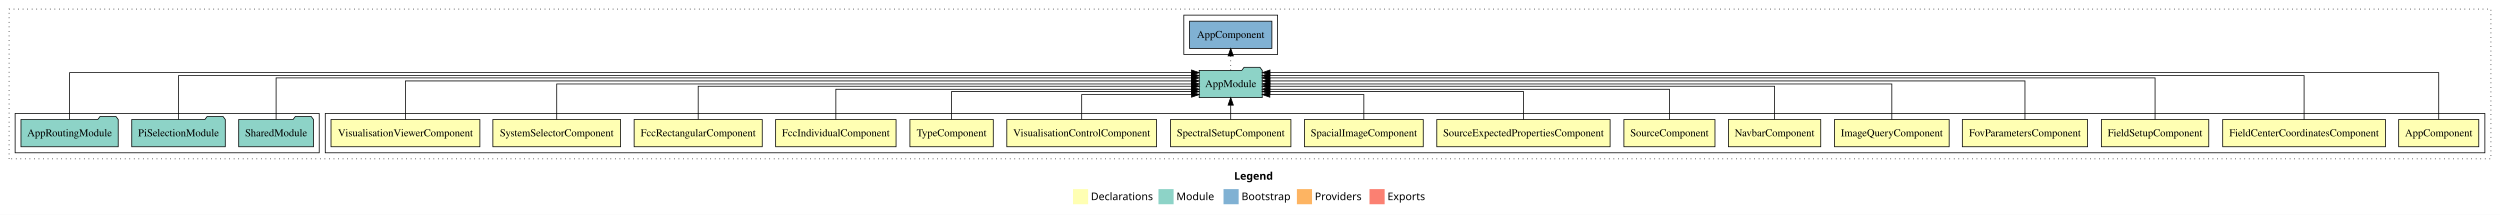
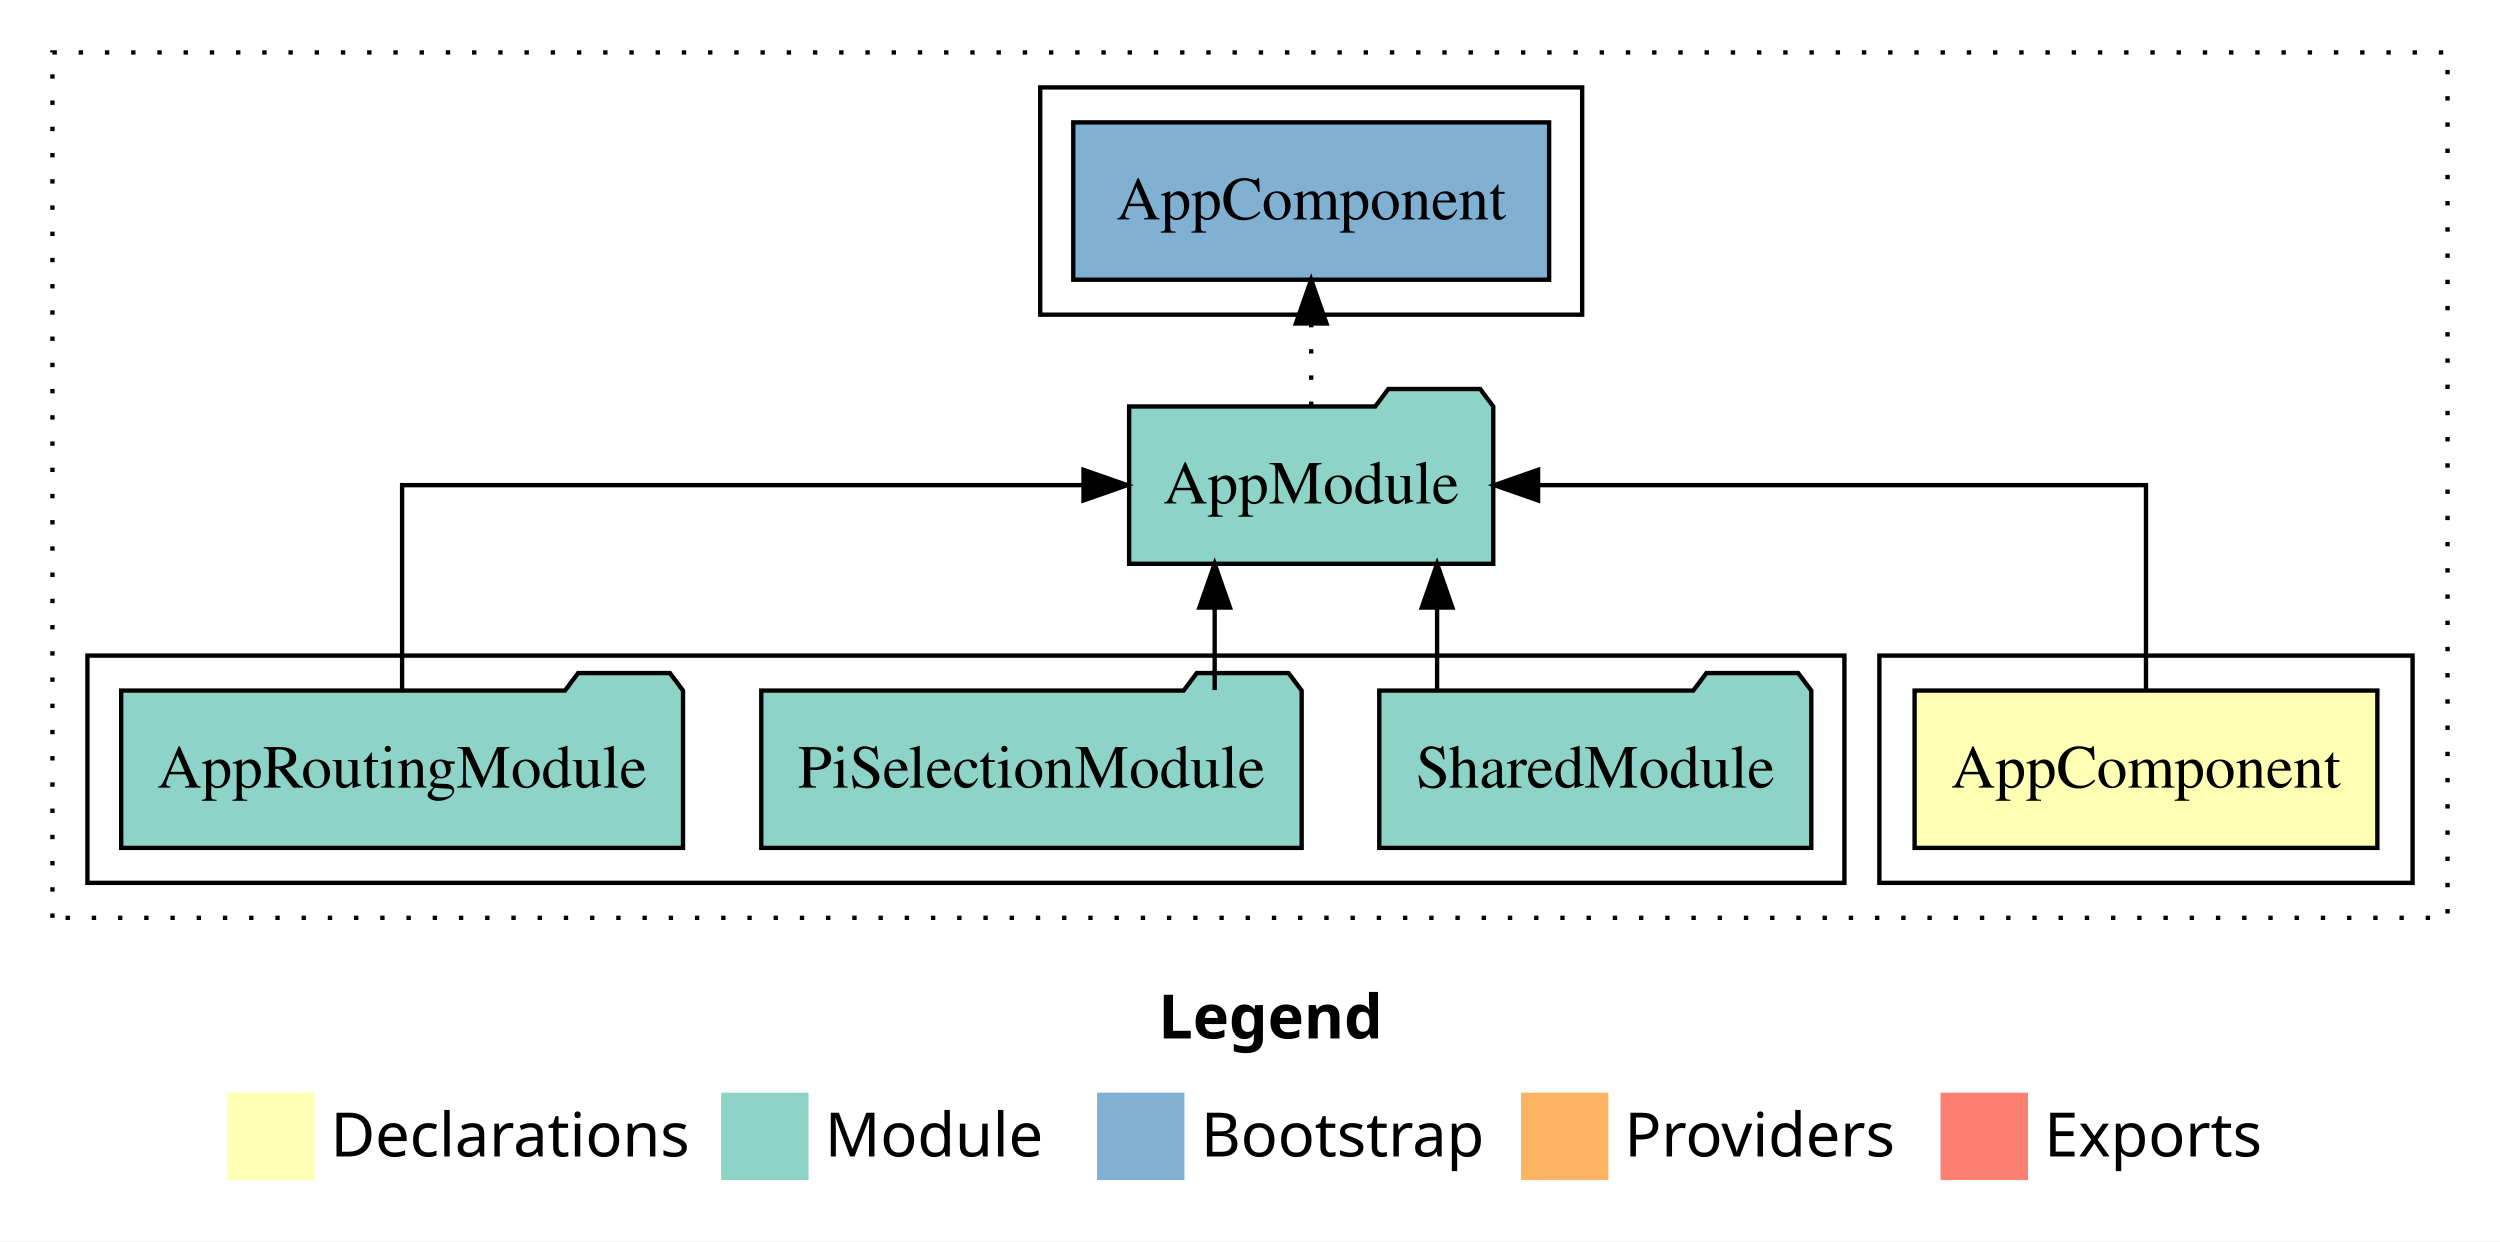
- <svg xmlns="http://www.w3.org/2000/svg" width="3305pt" height="284pt" viewBox="0.00 0.00 3305.00 284.00">
+ <svg xmlns="http://www.w3.org/2000/svg" width="572pt" height="284pt" viewBox="0.00 0.00 572.00 284.00">
  <g id="graph0" class="graph" transform="scale(1 1) rotate(0) translate(4 280)">
-     <polygon fill="#ffffff" stroke="transparent" points="-4,4 -4,-280 3301,-280 3301,4 -4,4" />
-     <text text-anchor="start" x="1627.509" y="-42.4" font-family="sans-serif" font-weight="bold" font-size="14.00" fill="#000000">Legend</text>
-     <polygon fill="#ffffb3" stroke="transparent" points="1414.5,-10 1414.5,-30 1434.5,-30 1434.5,-10 1414.5,-10" />
-     <text text-anchor="start" x="1438.129" y="-15.4" font-family="sans-serif" font-size="14.00" fill="#000000">  Declarations</text>
-     <polygon fill="#8dd3c7" stroke="transparent" points="1527.5,-10 1527.5,-30 1547.5,-30 1547.5,-10 1527.5,-10" />
-     <text text-anchor="start" x="1551.225" y="-15.4" font-family="sans-serif" font-size="14.00" fill="#000000">  Module</text>
-     <polygon fill="#80b1d3" stroke="transparent" points="1613.5,-10 1613.5,-30 1633.5,-30 1633.5,-10 1613.5,-10" />
-     <text text-anchor="start" x="1637.281" y="-15.4" font-family="sans-serif" font-size="14.00" fill="#000000">  Bootstrap</text>
-     <polygon fill="#fdb462" stroke="transparent" points="1710.5,-10 1710.5,-30 1730.5,-30 1730.5,-10 1710.5,-10" />
-     <text text-anchor="start" x="1734.173" y="-15.4" font-family="sans-serif" font-size="14.00" fill="#000000">  Providers</text>
-     <polygon fill="#fb8072" stroke="transparent" points="1806.5,-10 1806.5,-30 1826.5,-30 1826.5,-10 1806.5,-10" />
-     <text text-anchor="start" x="1830.226" y="-15.4" font-family="sans-serif" font-size="14.00" fill="#000000">  Exports</text>
+     <polygon fill="#ffffff" stroke="transparent" points="-4,4 -4,-280 568,-280 568,4 -4,4" />
+     <text text-anchor="start" x="261.009" y="-42.4" font-family="sans-serif" font-weight="bold" font-size="14.00" fill="#000000">Legend</text>
+     <polygon fill="#ffffb3" stroke="transparent" points="48,-10 48,-30 68,-30 68,-10 48,-10" />
+     <text text-anchor="start" x="71.629" y="-15.4" font-family="sans-serif" font-size="14.00" fill="#000000">  Declarations</text>
+     <polygon fill="#8dd3c7" stroke="transparent" points="161,-10 161,-30 181,-30 181,-10 161,-10" />
+     <text text-anchor="start" x="184.725" y="-15.4" font-family="sans-serif" font-size="14.00" fill="#000000">  Module</text>
+     <polygon fill="#80b1d3" stroke="transparent" points="247,-10 247,-30 267,-30 267,-10 247,-10" />
+     <text text-anchor="start" x="270.781" y="-15.4" font-family="sans-serif" font-size="14.00" fill="#000000">  Bootstrap</text>
+     <polygon fill="#fdb462" stroke="transparent" points="344,-10 344,-30 364,-30 364,-10 344,-10" />
+     <text text-anchor="start" x="367.673" y="-15.4" font-family="sans-serif" font-size="14.00" fill="#000000">  Providers</text>
+     <polygon fill="#fb8072" stroke="transparent" points="440,-10 440,-30 460,-30 460,-10 440,-10" />
+     <text text-anchor="start" x="463.726" y="-15.4" font-family="sans-serif" font-size="14.00" fill="#000000">  Exports</text>
    <g id="clust1" class="cluster">
-       <polygon fill="none" stroke="#000000" stroke-dasharray="1,5" points="8,-70 8,-268 3289,-268 3289,-70 8,-70" />
+       <polygon fill="none" stroke="#000000" stroke-dasharray="1,5" points="8,-70 8,-268 556,-268 556,-70 8,-70" />
    </g>
    <g id="clust2" class="cluster">
-       <polygon fill="none" stroke="#000000" points="426,-78 426,-130 3281,-130 3281,-78 426,-78" />
+       <polygon fill="none" stroke="#000000" points="426,-78 426,-130 548,-130 548,-78 426,-78" />
    </g>
-     <g id="clust19" class="cluster">
+     <g id="clust4" class="cluster">
      <polygon fill="none" stroke="#000000" points="16,-78 16,-130 418,-130 418,-78 16,-78" />
    </g>
-     <g id="clust21" class="cluster">
-       <polygon fill="none" stroke="#000000" points="1561,-208 1561,-260 1685,-260 1685,-208 1561,-208" />
+     <g id="clust6" class="cluster">
+       <polygon fill="none" stroke="#000000" points="234,-208 234,-260 358,-260 358,-208 234,-208" />
    </g>
    <g id="node1" class="node">
-       <polygon fill="#ffffb3" stroke="#000000" points="3272.94,-122 3167.06,-122 3167.06,-86 3272.94,-86 3272.94,-122" />
-       <text text-anchor="middle" x="3220" y="-99.8" font-family="Times,serif" font-size="14.00" fill="#000000">AppComponent</text>
+       <polygon fill="#ffffb3" stroke="#000000" points="539.94,-122 434.06,-122 434.06,-86 539.94,-86 539.94,-122" />
+       <text text-anchor="middle" x="487" y="-99.8" font-family="Times,serif" font-size="14.00" fill="#000000">AppComponent</text>
    </g>
-     <g id="node17" class="node">
-       <polygon fill="#8dd3c7" stroke="#000000" points="1664.657,-187 1661.657,-191 1640.657,-191 1637.657,-187 1581.343,-187 1581.343,-151 1664.657,-151 1664.657,-187" />
-       <text text-anchor="middle" x="1623" y="-164.8" font-family="Times,serif" font-size="14.00" fill="#000000">AppModule</text>
+     <g id="node2" class="node">
+       <polygon fill="#8dd3c7" stroke="#000000" points="337.657,-187 334.657,-191 313.657,-191 310.657,-187 254.343,-187 254.343,-151 337.657,-151 337.657,-187" />
+       <text text-anchor="middle" x="296" y="-164.8" font-family="Times,serif" font-size="14.00" fill="#000000">AppModule</text>
    </g>
    <g id="edge1" class="edge">
-       <path fill="none" stroke="#000000" d="M3220,-122.153C3220,-145.757 3220,-184 3220,-184 3220,-184 1674.895,-184 1674.895,-184" />
-       <polygon fill="#000000" stroke="#000000" points="1674.895,-180.5 1664.895,-184 1674.895,-187.5 1674.895,-180.5" />
+       <path fill="none" stroke="#000000" d="M487,-122.106C487,-141.339 487,-169 487,-169 487,-169 347.916,-169 347.916,-169" />
+       <polygon fill="#000000" stroke="#000000" points="347.916,-165.5 337.916,-169 347.916,-172.5 347.916,-165.5" />
    </g>
-     <g id="node2" class="node">
-       <polygon fill="#ffffb3" stroke="#000000" points="3149.58,-122 2934.42,-122 2934.42,-86 3149.58,-86 3149.58,-122" />
-       <text text-anchor="middle" x="3042" y="-99.8" font-family="Times,serif" font-size="14.00" fill="#000000">FieldCenterCoordinatesComponent</text>
+     <g id="node6" class="node">
+       <polygon fill="#80b1d3" stroke="#000000" points="350.439,-252 241.561,-252 241.561,-216 350.439,-216 350.439,-252" />
+       <text text-anchor="middle" x="296" y="-229.8" font-family="Times,serif" font-size="14.00" fill="#000000">AppComponent </text>
    </g>
-     <g id="edge2" class="edge">
-       <path fill="none" stroke="#000000" d="M3042,-122.011C3042,-144.485 3042,-180 3042,-180 3042,-180 1674.699,-180 1674.699,-180" />
-       <polygon fill="#000000" stroke="#000000" points="1674.699,-176.5 1664.699,-180 1674.699,-183.5 1674.699,-176.5" />
+     <g id="edge5" class="edge">
+       <path fill="none" stroke="#000000" stroke-dasharray="1,5" d="M296,-187.106C296,-187.106 296,-205.991 296,-205.991" />
+       <polygon fill="#000000" stroke="#000000" points="292.5,-205.991 296,-215.991 299.5,-205.991 292.5,-205.991" />
    </g>
    <g id="node3" class="node">
-       <polygon fill="#ffffb3" stroke="#000000" points="2915.999,-122 2774.001,-122 2774.001,-86 2915.999,-86 2915.999,-122" />
-       <text text-anchor="middle" x="2845" y="-99.8" font-family="Times,serif" font-size="14.00" fill="#000000">FieldSetupComponent</text>
-     </g>
-     <g id="edge3" class="edge">
-       <path fill="none" stroke="#000000" d="M2845,-122.045C2845,-143.662 2845,-177 2845,-177 2845,-177 1674.71,-177 1674.71,-177" />
-       <polygon fill="#000000" stroke="#000000" points="1674.71,-173.5 1664.71,-177 1674.71,-180.5 1674.71,-173.5" />
-     </g>
-     <g id="node4" class="node">
-       <polygon fill="#ffffb3" stroke="#000000" points="2755.803,-122 2590.197,-122 2590.197,-86 2755.803,-86 2755.803,-122" />
-       <text text-anchor="middle" x="2673" y="-99.8" font-family="Times,serif" font-size="14.00" fill="#000000">FovParametersComponent</text>
-     </g>
-     <g id="edge4" class="edge">
-       <path fill="none" stroke="#000000" d="M2673,-122.129C2673,-142.572 2673,-173 2673,-173 2673,-173 1674.809,-173 1674.809,-173" />
-       <polygon fill="#000000" stroke="#000000" points="1674.809,-169.5 1664.809,-173 1674.809,-176.5 1674.809,-169.5" />
-     </g>
-     <g id="node5" class="node">
-       <polygon fill="#ffffb3" stroke="#000000" points="2572.795,-122 2421.205,-122 2421.205,-86 2572.795,-86 2572.795,-122" />
-       <text text-anchor="middle" x="2497" y="-99.8" font-family="Times,serif" font-size="14.00" fill="#000000">ImageQueryComponent</text>
-     </g>
-     <g id="edge5" class="edge">
-       <path fill="none" stroke="#000000" d="M2497,-122.106C2497,-141.339 2497,-169 2497,-169 2497,-169 1674.86,-169 1674.86,-169" />
-       <polygon fill="#000000" stroke="#000000" points="1674.86,-165.5 1664.86,-169 1674.86,-172.5 1674.86,-165.5" />
-     </g>
-     <g id="node6" class="node">
-       <polygon fill="#ffffb3" stroke="#000000" points="2403.03,-122 2280.97,-122 2280.97,-86 2403.03,-86 2403.03,-122" />
-       <text text-anchor="middle" x="2342" y="-99.8" font-family="Times,serif" font-size="14.00" fill="#000000">NavbarComponent</text>
-     </g>
-     <g id="edge6" class="edge">
-       <path fill="none" stroke="#000000" d="M2342,-122.267C2342,-140.555 2342,-166 2342,-166 2342,-166 1674.764,-166 1674.764,-166" />
-       <polygon fill="#000000" stroke="#000000" points="1674.764,-162.5 1664.764,-166 1674.764,-169.5 1674.764,-162.5" />
-     </g>
-     <g id="node7" class="node">
-       <polygon fill="#ffffb3" stroke="#000000" points="2263.205,-122 2142.795,-122 2142.795,-86 2263.205,-86 2263.205,-122" />
-       <text text-anchor="middle" x="2203" y="-99.8" font-family="Times,serif" font-size="14.00" fill="#000000">SourceComponent</text>
-     </g>
-     <g id="edge7" class="edge">
-       <path fill="none" stroke="#000000" d="M2203,-122.034C2203,-139.06 2203,-162 2203,-162 2203,-162 1674.712,-162 1674.712,-162" />
-       <polygon fill="#000000" stroke="#000000" points="1674.712,-158.5 1664.712,-162 1674.712,-165.5 1674.712,-158.5" />
-     </g>
-     <g id="node8" class="node">
-       <polygon fill="#ffffb3" stroke="#000000" points="2124.551,-122 1895.449,-122 1895.449,-86 2124.551,-86 2124.551,-122" />
-       <text text-anchor="middle" x="2010" y="-99.8" font-family="Times,serif" font-size="14.00" fill="#000000">SourceExpectedPropertiesComponent</text>
-     </g>
-     <g id="edge8" class="edge">
-       <path fill="none" stroke="#000000" d="M2010,-122.009C2010,-138.049 2010,-159 2010,-159 2010,-159 1674.784,-159 1674.784,-159" />
-       <polygon fill="#000000" stroke="#000000" points="1674.784,-155.5 1664.784,-159 1674.783,-162.5 1674.784,-155.5" />
-     </g>
-     <g id="node9" class="node">
-       <polygon fill="#ffffb3" stroke="#000000" points="1877.521,-122 1720.479,-122 1720.479,-86 1877.521,-86 1877.521,-122" />
-       <text text-anchor="middle" x="1799" y="-99.8" font-family="Times,serif" font-size="14.00" fill="#000000">SpacialImageComponent</text>
-     </g>
-     <g id="edge9" class="edge">
-       <path fill="none" stroke="#000000" d="M1799,-122.124C1799,-136.783 1799,-155 1799,-155 1799,-155 1674.709,-155 1674.709,-155" />
-       <polygon fill="#000000" stroke="#000000" points="1674.71,-151.5 1664.709,-155 1674.709,-158.5 1674.71,-151.5" />
-     </g>
-     <g id="node10" class="node">
-       <polygon fill="#ffffb3" stroke="#000000" points="1702.588,-122 1543.412,-122 1543.412,-86 1702.588,-86 1702.588,-122" />
-       <text text-anchor="middle" x="1623" y="-99.8" font-family="Times,serif" font-size="14.00" fill="#000000">SpectralSetupComponent</text>
-     </g>
-     <g id="edge10" class="edge">
-       <path fill="none" stroke="#000000" d="M1623,-122.106C1623,-122.106 1623,-140.991 1623,-140.991" />
-       <polygon fill="#000000" stroke="#000000" points="1619.5,-140.991 1623,-150.991 1626.5,-140.991 1619.5,-140.991" />
-     </g>
-     <g id="node11" class="node">
-       <polygon fill="#ffffb3" stroke="#000000" points="1524.989,-122 1327.011,-122 1327.011,-86 1524.989,-86 1524.989,-122" />
-       <text text-anchor="middle" x="1426" y="-99.8" font-family="Times,serif" font-size="14.00" fill="#000000">VisualisationControlComponent</text>
-     </g>
-     <g id="edge11" class="edge">
-       <path fill="none" stroke="#000000" d="M1426,-122.124C1426,-136.783 1426,-155 1426,-155 1426,-155 1571.221,-155 1571.221,-155" />
-       <polygon fill="#000000" stroke="#000000" points="1571.221,-158.5 1581.221,-155 1571.221,-151.5 1571.221,-158.5" />
-     </g>
-     <g id="node12" class="node">
-       <polygon fill="#ffffb3" stroke="#000000" points="1309.1,-122 1198.9,-122 1198.9,-86 1309.1,-86 1309.1,-122" />
-       <text text-anchor="middle" x="1254" y="-99.8" font-family="Times,serif" font-size="14.00" fill="#000000">TypeComponent</text>
-     </g>
-     <g id="edge12" class="edge">
-       <path fill="none" stroke="#000000" d="M1254,-122.009C1254,-138.049 1254,-159 1254,-159 1254,-159 1571.03,-159 1571.03,-159" />
-       <polygon fill="#000000" stroke="#000000" points="1571.03,-162.5 1581.03,-159 1571.03,-155.5 1571.03,-162.5" />
-     </g>
-     <g id="node13" class="node">
-       <polygon fill="#ffffb3" stroke="#000000" points="1180.591,-122 1021.409,-122 1021.409,-86 1180.591,-86 1180.591,-122" />
-       <text text-anchor="middle" x="1101" y="-99.8" font-family="Times,serif" font-size="14.00" fill="#000000">FccIndividualComponent</text>
-     </g>
-     <g id="edge13" class="edge">
-       <path fill="none" stroke="#000000" d="M1101,-122.034C1101,-139.06 1101,-162 1101,-162 1101,-162 1571.165,-162 1571.165,-162" />
-       <polygon fill="#000000" stroke="#000000" points="1571.165,-165.5 1581.165,-162 1571.165,-158.5 1571.165,-165.5" />
-     </g>
-     <g id="node14" class="node">
-       <polygon fill="#ffffb3" stroke="#000000" points="1003.681,-122 834.319,-122 834.319,-86 1003.681,-86 1003.681,-122" />
-       <text text-anchor="middle" x="919" y="-99.8" font-family="Times,serif" font-size="14.00" fill="#000000">FccRectangularComponent</text>
-     </g>
-     <g id="edge14" class="edge">
-       <path fill="none" stroke="#000000" d="M919,-122.267C919,-140.555 919,-166 919,-166 919,-166 1571.33,-166 1571.33,-166" />
-       <polygon fill="#000000" stroke="#000000" points="1571.33,-169.5 1581.33,-166 1571.33,-162.5 1571.33,-169.5" />
-     </g>
-     <g id="node15" class="node">
-       <polygon fill="#ffffb3" stroke="#000000" points="816.424,-122 647.576,-122 647.576,-86 816.424,-86 816.424,-122" />
-       <text text-anchor="middle" x="732" y="-99.8" font-family="Times,serif" font-size="14.00" fill="#000000">SystemSelectorComponent</text>
-     </g>
-     <g id="edge15" class="edge">
-       <path fill="none" stroke="#000000" d="M732,-122.106C732,-141.339 732,-169 732,-169 732,-169 1571.22,-169 1571.22,-169" />
-       <polygon fill="#000000" stroke="#000000" points="1571.22,-172.5 1581.22,-169 1571.22,-165.5 1571.22,-172.5" />
-     </g>
-     <g id="node16" class="node">
-       <polygon fill="#ffffb3" stroke="#000000" points="630.404,-122 433.596,-122 433.596,-86 630.404,-86 630.404,-122" />
-       <text text-anchor="middle" x="532" y="-99.8" font-family="Times,serif" font-size="14.00" fill="#000000">VisualisationViewerComponent</text>
-     </g>
-     <g id="edge16" class="edge">
-       <path fill="none" stroke="#000000" d="M532,-122.129C532,-142.572 532,-173 532,-173 532,-173 1571.233,-173 1571.233,-173" />
-       <polygon fill="#000000" stroke="#000000" points="1571.233,-176.5 1581.233,-173 1571.232,-169.5 1571.233,-176.5" />
-     </g>
-     <g id="node21" class="node">
-       <polygon fill="#80b1d3" stroke="#000000" points="1677.439,-252 1568.561,-252 1568.561,-216 1677.439,-216 1677.439,-252" />
-       <text text-anchor="middle" x="1623" y="-229.8" font-family="Times,serif" font-size="14.00" fill="#000000">AppComponent </text>
-     </g>
-     <g id="edge20" class="edge">
-       <path fill="none" stroke="#000000" stroke-dasharray="1,5" d="M1623,-187.106C1623,-187.106 1623,-205.991 1623,-205.991" />
-       <polygon fill="#000000" stroke="#000000" points="1619.5,-205.991 1623,-215.991 1626.5,-205.991 1619.5,-205.991" />
-     </g>
-     <g id="node18" class="node">
      <polygon fill="#8dd3c7" stroke="#000000" points="410.423,-122 407.423,-126 386.423,-126 383.423,-122 311.577,-122 311.577,-86 410.423,-86 410.423,-122" />
      <text text-anchor="middle" x="361" y="-99.8" font-family="Times,serif" font-size="14.00" fill="#000000">SharedModule</text>
    </g>
-     <g id="edge17" class="edge">
-       <path fill="none" stroke="#000000" d="M361,-122.045C361,-143.662 361,-177 361,-177 361,-177 1571.011,-177 1571.011,-177" />
-       <polygon fill="#000000" stroke="#000000" points="1571.011,-180.5 1581.011,-177 1571.011,-173.5 1571.011,-180.5" />
+     <g id="edge2" class="edge">
+       <path fill="none" stroke="#000000" d="M324.808,-122.106C324.808,-122.106 324.808,-140.991 324.808,-140.991" />
+       <polygon fill="#000000" stroke="#000000" points="321.309,-140.991 324.808,-150.991 328.309,-140.991 321.309,-140.991" />
    </g>
-     <g id="node19" class="node">
+     <g id="node4" class="node">
      <polygon fill="#8dd3c7" stroke="#000000" points="293.822,-122 290.822,-126 269.822,-126 266.822,-122 170.178,-122 170.178,-86 293.822,-86 293.822,-122" />
      <text text-anchor="middle" x="232" y="-99.8" font-family="Times,serif" font-size="14.00" fill="#000000">PiSelectionModule</text>
    </g>
-     <g id="edge18" class="edge">
-       <path fill="none" stroke="#000000" d="M232,-122.011C232,-144.485 232,-180 232,-180 232,-180 1570.991,-180 1570.991,-180" />
-       <polygon fill="#000000" stroke="#000000" points="1570.991,-183.5 1580.991,-180 1570.991,-176.5 1570.991,-183.5" />
+     <g id="edge3" class="edge">
+       <path fill="none" stroke="#000000" d="M273.916,-122.106C273.916,-122.106 273.916,-140.991 273.916,-140.991" />
+       <polygon fill="#000000" stroke="#000000" points="270.416,-140.991 273.916,-150.991 277.416,-140.991 270.416,-140.991" />
    </g>
-     <g id="node20" class="node">
+     <g id="node5" class="node">
      <polygon fill="#8dd3c7" stroke="#000000" points="152.274,-122 149.274,-126 128.274,-126 125.274,-122 23.726,-122 23.726,-86 152.274,-86 152.274,-122" />
      <text text-anchor="middle" x="88" y="-99.8" font-family="Times,serif" font-size="14.00" fill="#000000">AppRoutingModule</text>
    </g>
-     <g id="edge19" class="edge">
-       <path fill="none" stroke="#000000" d="M88,-122.153C88,-145.757 88,-184 88,-184 88,-184 1571.146,-184 1571.146,-184" />
-       <polygon fill="#000000" stroke="#000000" points="1571.146,-187.5 1581.146,-184 1571.146,-180.5 1571.146,-187.5" />
+     <g id="edge4" class="edge">
+       <path fill="none" stroke="#000000" d="M88,-122.106C88,-141.339 88,-169 88,-169 88,-169 243.908,-169 243.908,-169" />
+       <polygon fill="#000000" stroke="#000000" points="243.908,-172.5 253.908,-169 243.908,-165.5 243.908,-172.5" />
    </g>
  </g>
</svg>
